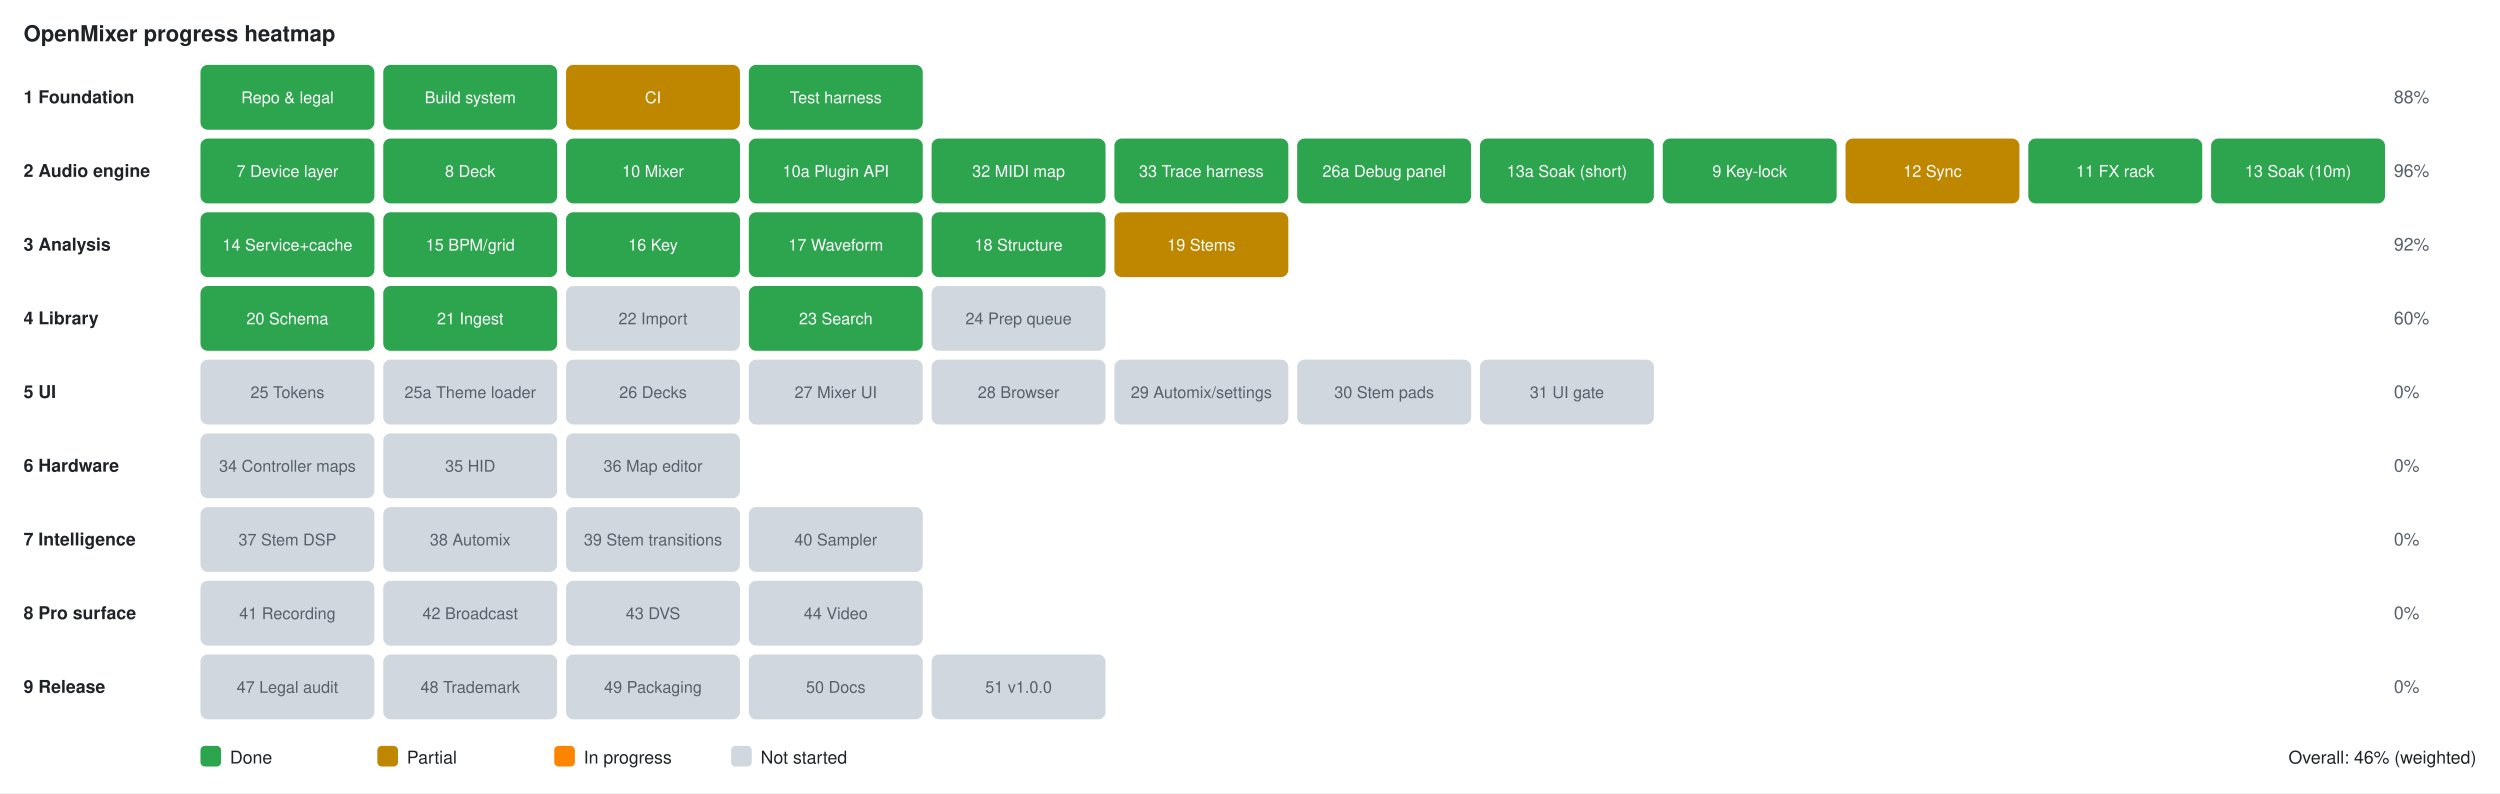
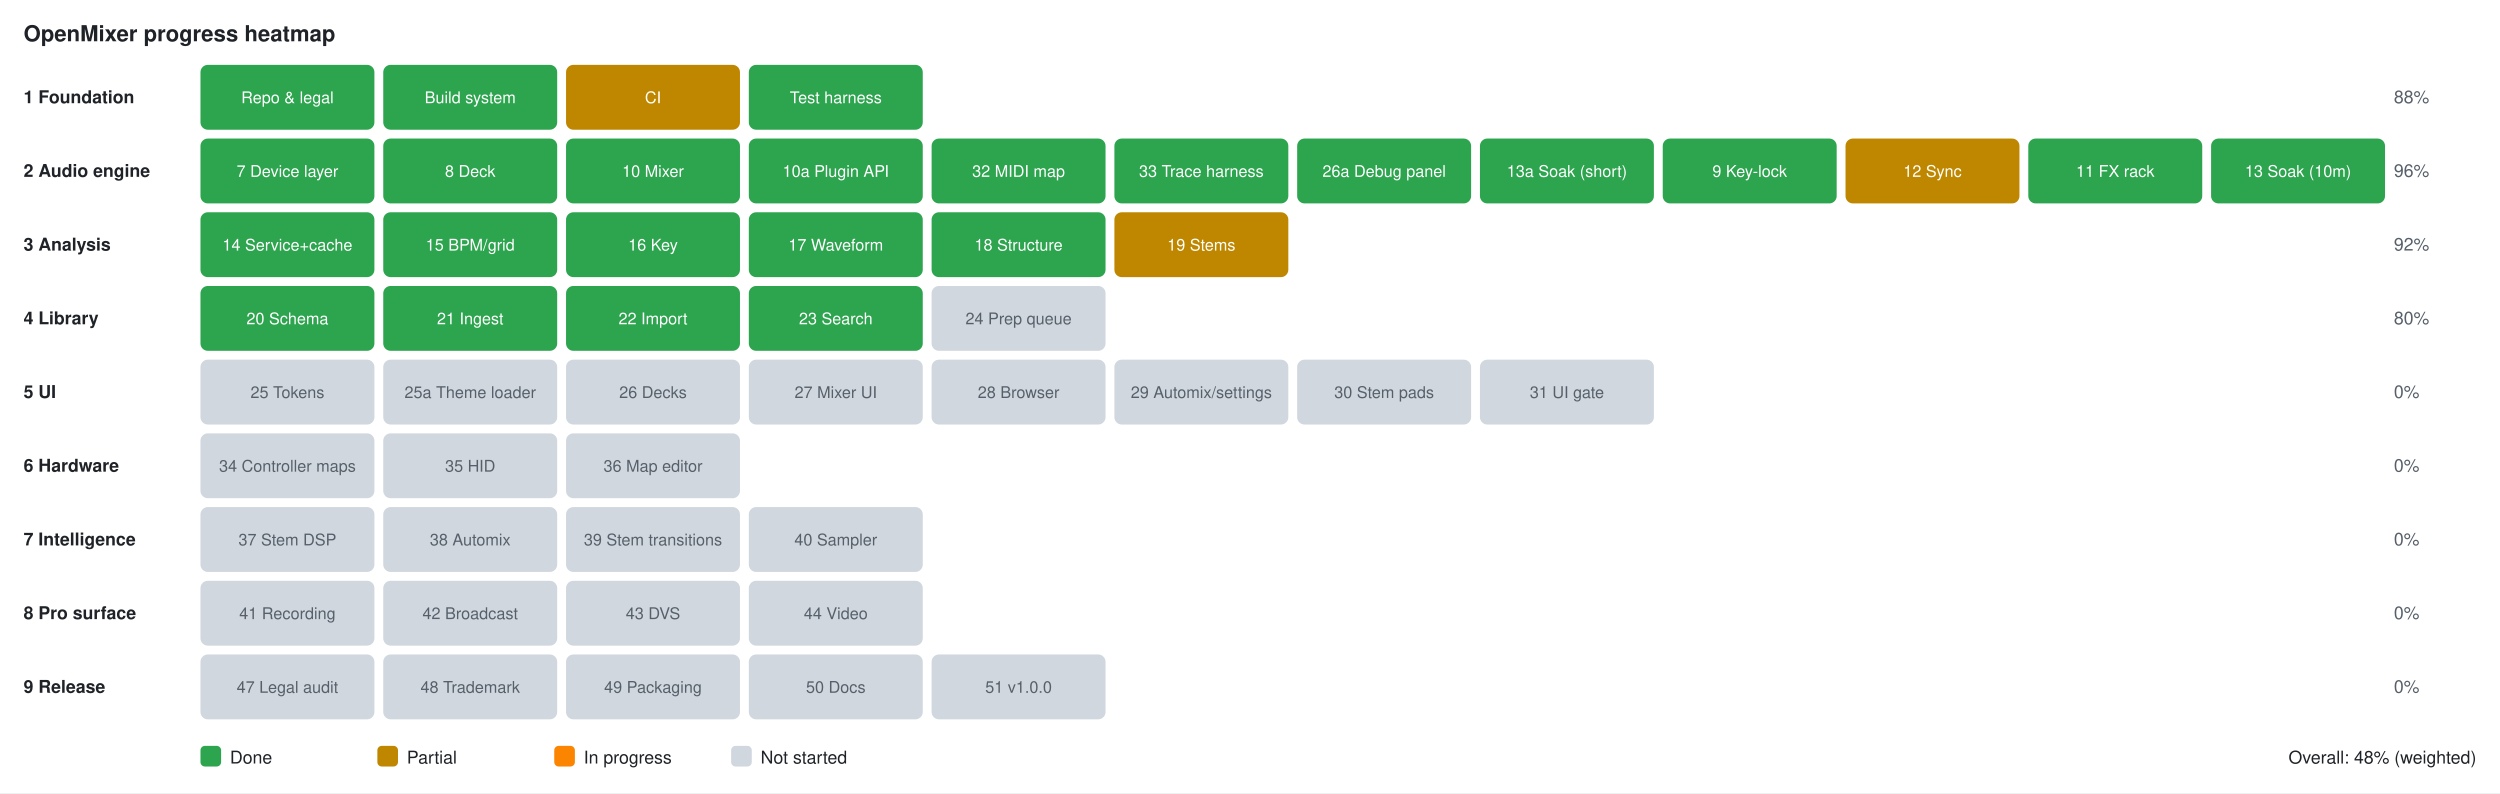
<svg xmlns="http://www.w3.org/2000/svg" width="1696" height="538" viewBox="0 0 1696 538" font-family="-apple-system,Segoe UI,Helvetica,Arial,sans-serif">
  <rect width="100%" height="100%" fill="#ffffff" />
  <text x="16" y="28" font-size="15" font-weight="600" fill="#1f2328">OpenMixer progress heatmap</text>
  <text x="16" y="70.0" font-size="12" font-weight="600" fill="#1f2328">1 Foundation</text>
  <g>
    <rect x="136" y="44" width="118" height="44" rx="5" fill="#2da44e" />
    <text x="195.0" y="70.0" font-size="11" text-anchor="middle" fill="#ffffff">Repo &amp; legal</text>
  </g>
  <g>
    <rect x="260" y="44" width="118" height="44" rx="5" fill="#2da44e" />
    <text x="319.0" y="70.0" font-size="11" text-anchor="middle" fill="#ffffff">Build system</text>
  </g>
  <g>
    <rect x="384" y="44" width="118" height="44" rx="5" fill="#bf8700" />
    <text x="443.0" y="70.0" font-size="11" text-anchor="middle" fill="#ffffff">CI</text>
  </g>
  <g>
    <rect x="508" y="44" width="118" height="44" rx="5" fill="#2da44e" />
    <text x="567.0" y="70.0" font-size="11" text-anchor="middle" fill="#ffffff">Test harness</text>
  </g>
  <text x="1624" y="70.0" font-size="12" fill="#57606a">88%</text>
  <text x="16" y="120.0" font-size="12" font-weight="600" fill="#1f2328">2 Audio engine</text>
  <g>
    <rect x="136" y="94" width="118" height="44" rx="5" fill="#2da44e" />
    <text x="195.0" y="120.0" font-size="11" text-anchor="middle" fill="#ffffff">7 Device layer</text>
  </g>
  <g>
    <rect x="260" y="94" width="118" height="44" rx="5" fill="#2da44e" />
    <text x="319.0" y="120.0" font-size="11" text-anchor="middle" fill="#ffffff">8 Deck</text>
  </g>
  <g>
    <rect x="384" y="94" width="118" height="44" rx="5" fill="#2da44e" />
    <text x="443.0" y="120.0" font-size="11" text-anchor="middle" fill="#ffffff">10 Mixer</text>
  </g>
  <g>
    <rect x="508" y="94" width="118" height="44" rx="5" fill="#2da44e" />
    <text x="567.0" y="120.0" font-size="11" text-anchor="middle" fill="#ffffff">10a Plugin API</text>
  </g>
  <g>
    <rect x="632" y="94" width="118" height="44" rx="5" fill="#2da44e" />
    <text x="691.0" y="120.0" font-size="11" text-anchor="middle" fill="#ffffff">32 MIDI map</text>
  </g>
  <g>
    <rect x="756" y="94" width="118" height="44" rx="5" fill="#2da44e" />
    <text x="815.0" y="120.0" font-size="11" text-anchor="middle" fill="#ffffff">33 Trace harness</text>
  </g>
  <g>
    <rect x="880" y="94" width="118" height="44" rx="5" fill="#2da44e" />
    <text x="939.0" y="120.0" font-size="11" text-anchor="middle" fill="#ffffff">26a Debug panel</text>
  </g>
  <g>
    <rect x="1004" y="94" width="118" height="44" rx="5" fill="#2da44e" />
    <text x="1063.0" y="120.0" font-size="11" text-anchor="middle" fill="#ffffff">13a Soak (short)</text>
  </g>
  <g>
    <rect x="1128" y="94" width="118" height="44" rx="5" fill="#2da44e" />
    <text x="1187.0" y="120.0" font-size="11" text-anchor="middle" fill="#ffffff">9 Key-lock</text>
  </g>
  <g>
    <rect x="1252" y="94" width="118" height="44" rx="5" fill="#bf8700" />
    <text x="1311.0" y="120.0" font-size="11" text-anchor="middle" fill="#ffffff">12 Sync</text>
  </g>
  <g>
    <rect x="1376" y="94" width="118" height="44" rx="5" fill="#2da44e" />
    <text x="1435.0" y="120.0" font-size="11" text-anchor="middle" fill="#ffffff">11 FX rack</text>
  </g>
  <g>
    <rect x="1500" y="94" width="118" height="44" rx="5" fill="#2da44e" />
    <text x="1559.0" y="120.0" font-size="11" text-anchor="middle" fill="#ffffff">13 Soak (10m)</text>
  </g>
  <text x="1624" y="120.0" font-size="12" fill="#57606a">96%</text>
  <text x="16" y="170.0" font-size="12" font-weight="600" fill="#1f2328">3 Analysis</text>
  <g>
    <rect x="136" y="144" width="118" height="44" rx="5" fill="#2da44e" />
    <text x="195.0" y="170.0" font-size="11" text-anchor="middle" fill="#ffffff">14 Service+cache</text>
  </g>
  <g>
    <rect x="260" y="144" width="118" height="44" rx="5" fill="#2da44e" />
    <text x="319.0" y="170.0" font-size="11" text-anchor="middle" fill="#ffffff">15 BPM/grid</text>
  </g>
  <g>
    <rect x="384" y="144" width="118" height="44" rx="5" fill="#2da44e" />
    <text x="443.0" y="170.0" font-size="11" text-anchor="middle" fill="#ffffff">16 Key</text>
  </g>
  <g>
    <rect x="508" y="144" width="118" height="44" rx="5" fill="#2da44e" />
    <text x="567.0" y="170.0" font-size="11" text-anchor="middle" fill="#ffffff">17 Waveform</text>
  </g>
  <g>
    <rect x="632" y="144" width="118" height="44" rx="5" fill="#2da44e" />
    <text x="691.0" y="170.0" font-size="11" text-anchor="middle" fill="#ffffff">18 Structure</text>
  </g>
  <g>
    <rect x="756" y="144" width="118" height="44" rx="5" fill="#bf8700" />
    <text x="815.0" y="170.0" font-size="11" text-anchor="middle" fill="#ffffff">19 Stems</text>
  </g>
  <text x="1624" y="170.0" font-size="12" fill="#57606a">92%</text>
  <text x="16" y="220.0" font-size="12" font-weight="600" fill="#1f2328">4 Library</text>
  <g>
    <rect x="136" y="194" width="118" height="44" rx="5" fill="#2da44e" />
    <text x="195.0" y="220.0" font-size="11" text-anchor="middle" fill="#ffffff">20 Schema</text>
  </g>
  <g>
    <rect x="260" y="194" width="118" height="44" rx="5" fill="#2da44e" />
    <text x="319.0" y="220.0" font-size="11" text-anchor="middle" fill="#ffffff">21 Ingest</text>
  </g>
  <g>
-     <rect x="384" y="194" width="118" height="44" rx="5" fill="#d0d7de" />
-     <text x="443.0" y="220.0" font-size="11" text-anchor="middle" fill="#57606a">22 Import</text>
+     <rect x="384" y="194" width="118" height="44" rx="5" fill="#2da44e" />
+     <text x="443.0" y="220.0" font-size="11" text-anchor="middle" fill="#ffffff">22 Import</text>
  </g>
  <g>
    <rect x="508" y="194" width="118" height="44" rx="5" fill="#2da44e" />
    <text x="567.0" y="220.0" font-size="11" text-anchor="middle" fill="#ffffff">23 Search</text>
  </g>
  <g>
    <rect x="632" y="194" width="118" height="44" rx="5" fill="#d0d7de" />
    <text x="691.0" y="220.0" font-size="11" text-anchor="middle" fill="#57606a">24 Prep queue</text>
  </g>
-   <text x="1624" y="220.0" font-size="12" fill="#57606a">60%</text>
+   <text x="1624" y="220.0" font-size="12" fill="#57606a">80%</text>
  <text x="16" y="270.0" font-size="12" font-weight="600" fill="#1f2328">5 UI</text>
  <g>
    <rect x="136" y="244" width="118" height="44" rx="5" fill="#d0d7de" />
    <text x="195.0" y="270.0" font-size="11" text-anchor="middle" fill="#57606a">25 Tokens</text>
  </g>
  <g>
    <rect x="260" y="244" width="118" height="44" rx="5" fill="#d0d7de" />
    <text x="319.0" y="270.0" font-size="11" text-anchor="middle" fill="#57606a">25a Theme loader</text>
  </g>
  <g>
    <rect x="384" y="244" width="118" height="44" rx="5" fill="#d0d7de" />
    <text x="443.0" y="270.0" font-size="11" text-anchor="middle" fill="#57606a">26 Decks</text>
  </g>
  <g>
    <rect x="508" y="244" width="118" height="44" rx="5" fill="#d0d7de" />
    <text x="567.0" y="270.0" font-size="11" text-anchor="middle" fill="#57606a">27 Mixer UI</text>
  </g>
  <g>
    <rect x="632" y="244" width="118" height="44" rx="5" fill="#d0d7de" />
    <text x="691.0" y="270.0" font-size="11" text-anchor="middle" fill="#57606a">28 Browser</text>
  </g>
  <g>
    <rect x="756" y="244" width="118" height="44" rx="5" fill="#d0d7de" />
    <text x="815.0" y="270.0" font-size="11" text-anchor="middle" fill="#57606a">29 Automix/settings</text>
  </g>
  <g>
    <rect x="880" y="244" width="118" height="44" rx="5" fill="#d0d7de" />
    <text x="939.0" y="270.0" font-size="11" text-anchor="middle" fill="#57606a">30 Stem pads</text>
  </g>
  <g>
    <rect x="1004" y="244" width="118" height="44" rx="5" fill="#d0d7de" />
    <text x="1063.0" y="270.0" font-size="11" text-anchor="middle" fill="#57606a">31 UI gate</text>
  </g>
  <text x="1624" y="270.0" font-size="12" fill="#57606a">0%</text>
  <text x="16" y="320.0" font-size="12" font-weight="600" fill="#1f2328">6 Hardware</text>
  <g>
    <rect x="136" y="294" width="118" height="44" rx="5" fill="#d0d7de" />
    <text x="195.0" y="320.0" font-size="11" text-anchor="middle" fill="#57606a">34 Controller maps</text>
  </g>
  <g>
    <rect x="260" y="294" width="118" height="44" rx="5" fill="#d0d7de" />
    <text x="319.0" y="320.0" font-size="11" text-anchor="middle" fill="#57606a">35 HID</text>
  </g>
  <g>
    <rect x="384" y="294" width="118" height="44" rx="5" fill="#d0d7de" />
    <text x="443.0" y="320.0" font-size="11" text-anchor="middle" fill="#57606a">36 Map editor</text>
  </g>
  <text x="1624" y="320.0" font-size="12" fill="#57606a">0%</text>
  <text x="16" y="370.0" font-size="12" font-weight="600" fill="#1f2328">7 Intelligence</text>
  <g>
    <rect x="136" y="344" width="118" height="44" rx="5" fill="#d0d7de" />
    <text x="195.0" y="370.0" font-size="11" text-anchor="middle" fill="#57606a">37 Stem DSP</text>
  </g>
  <g>
    <rect x="260" y="344" width="118" height="44" rx="5" fill="#d0d7de" />
    <text x="319.0" y="370.0" font-size="11" text-anchor="middle" fill="#57606a">38 Automix</text>
  </g>
  <g>
    <rect x="384" y="344" width="118" height="44" rx="5" fill="#d0d7de" />
    <text x="443.0" y="370.0" font-size="11" text-anchor="middle" fill="#57606a">39 Stem transitions</text>
  </g>
  <g>
    <rect x="508" y="344" width="118" height="44" rx="5" fill="#d0d7de" />
    <text x="567.0" y="370.0" font-size="11" text-anchor="middle" fill="#57606a">40 Sampler</text>
  </g>
  <text x="1624" y="370.0" font-size="12" fill="#57606a">0%</text>
  <text x="16" y="420.0" font-size="12" font-weight="600" fill="#1f2328">8 Pro surface</text>
  <g>
    <rect x="136" y="394" width="118" height="44" rx="5" fill="#d0d7de" />
    <text x="195.0" y="420.0" font-size="11" text-anchor="middle" fill="#57606a">41 Recording</text>
  </g>
  <g>
    <rect x="260" y="394" width="118" height="44" rx="5" fill="#d0d7de" />
    <text x="319.0" y="420.0" font-size="11" text-anchor="middle" fill="#57606a">42 Broadcast</text>
  </g>
  <g>
    <rect x="384" y="394" width="118" height="44" rx="5" fill="#d0d7de" />
    <text x="443.0" y="420.0" font-size="11" text-anchor="middle" fill="#57606a">43 DVS</text>
  </g>
  <g>
    <rect x="508" y="394" width="118" height="44" rx="5" fill="#d0d7de" />
    <text x="567.0" y="420.0" font-size="11" text-anchor="middle" fill="#57606a">44 Video</text>
  </g>
  <text x="1624" y="420.0" font-size="12" fill="#57606a">0%</text>
  <text x="16" y="470.0" font-size="12" font-weight="600" fill="#1f2328">9 Release</text>
  <g>
    <rect x="136" y="444" width="118" height="44" rx="5" fill="#d0d7de" />
    <text x="195.0" y="470.0" font-size="11" text-anchor="middle" fill="#57606a">47 Legal audit</text>
  </g>
  <g>
    <rect x="260" y="444" width="118" height="44" rx="5" fill="#d0d7de" />
    <text x="319.0" y="470.0" font-size="11" text-anchor="middle" fill="#57606a">48 Trademark</text>
  </g>
  <g>
    <rect x="384" y="444" width="118" height="44" rx="5" fill="#d0d7de" />
    <text x="443.0" y="470.0" font-size="11" text-anchor="middle" fill="#57606a">49 Packaging</text>
  </g>
  <g>
    <rect x="508" y="444" width="118" height="44" rx="5" fill="#d0d7de" />
    <text x="567.0" y="470.0" font-size="11" text-anchor="middle" fill="#57606a">50 Docs</text>
  </g>
  <g>
    <rect x="632" y="444" width="118" height="44" rx="5" fill="#d0d7de" />
    <text x="691.0" y="470.0" font-size="11" text-anchor="middle" fill="#57606a">51 v1.0.0</text>
  </g>
  <text x="1624" y="470.0" font-size="12" fill="#57606a">0%</text>
  <rect x="136" y="506" width="14" height="14" rx="3" fill="#2da44e" />
  <text x="156" y="518" font-size="12" fill="#1f2328">Done</text>
  <rect x="256" y="506" width="14" height="14" rx="3" fill="#bf8700" />
  <text x="276" y="518" font-size="12" fill="#1f2328">Partial</text>
  <rect x="376" y="506" width="14" height="14" rx="3" fill="#fb8500" />
  <text x="396" y="518" font-size="12" fill="#1f2328">In progress</text>
  <rect x="496" y="506" width="14" height="14" rx="3" fill="#d0d7de" />
  <text x="516" y="518" font-size="12" fill="#1f2328">Not started</text>
-   <text x="1680" y="518" font-size="12" text-anchor="end" fill="#1f2328">Overall: 46% (weighted)</text>
+   <text x="1680" y="518" font-size="12" text-anchor="end" fill="#1f2328">Overall: 48% (weighted)</text>
</svg>
